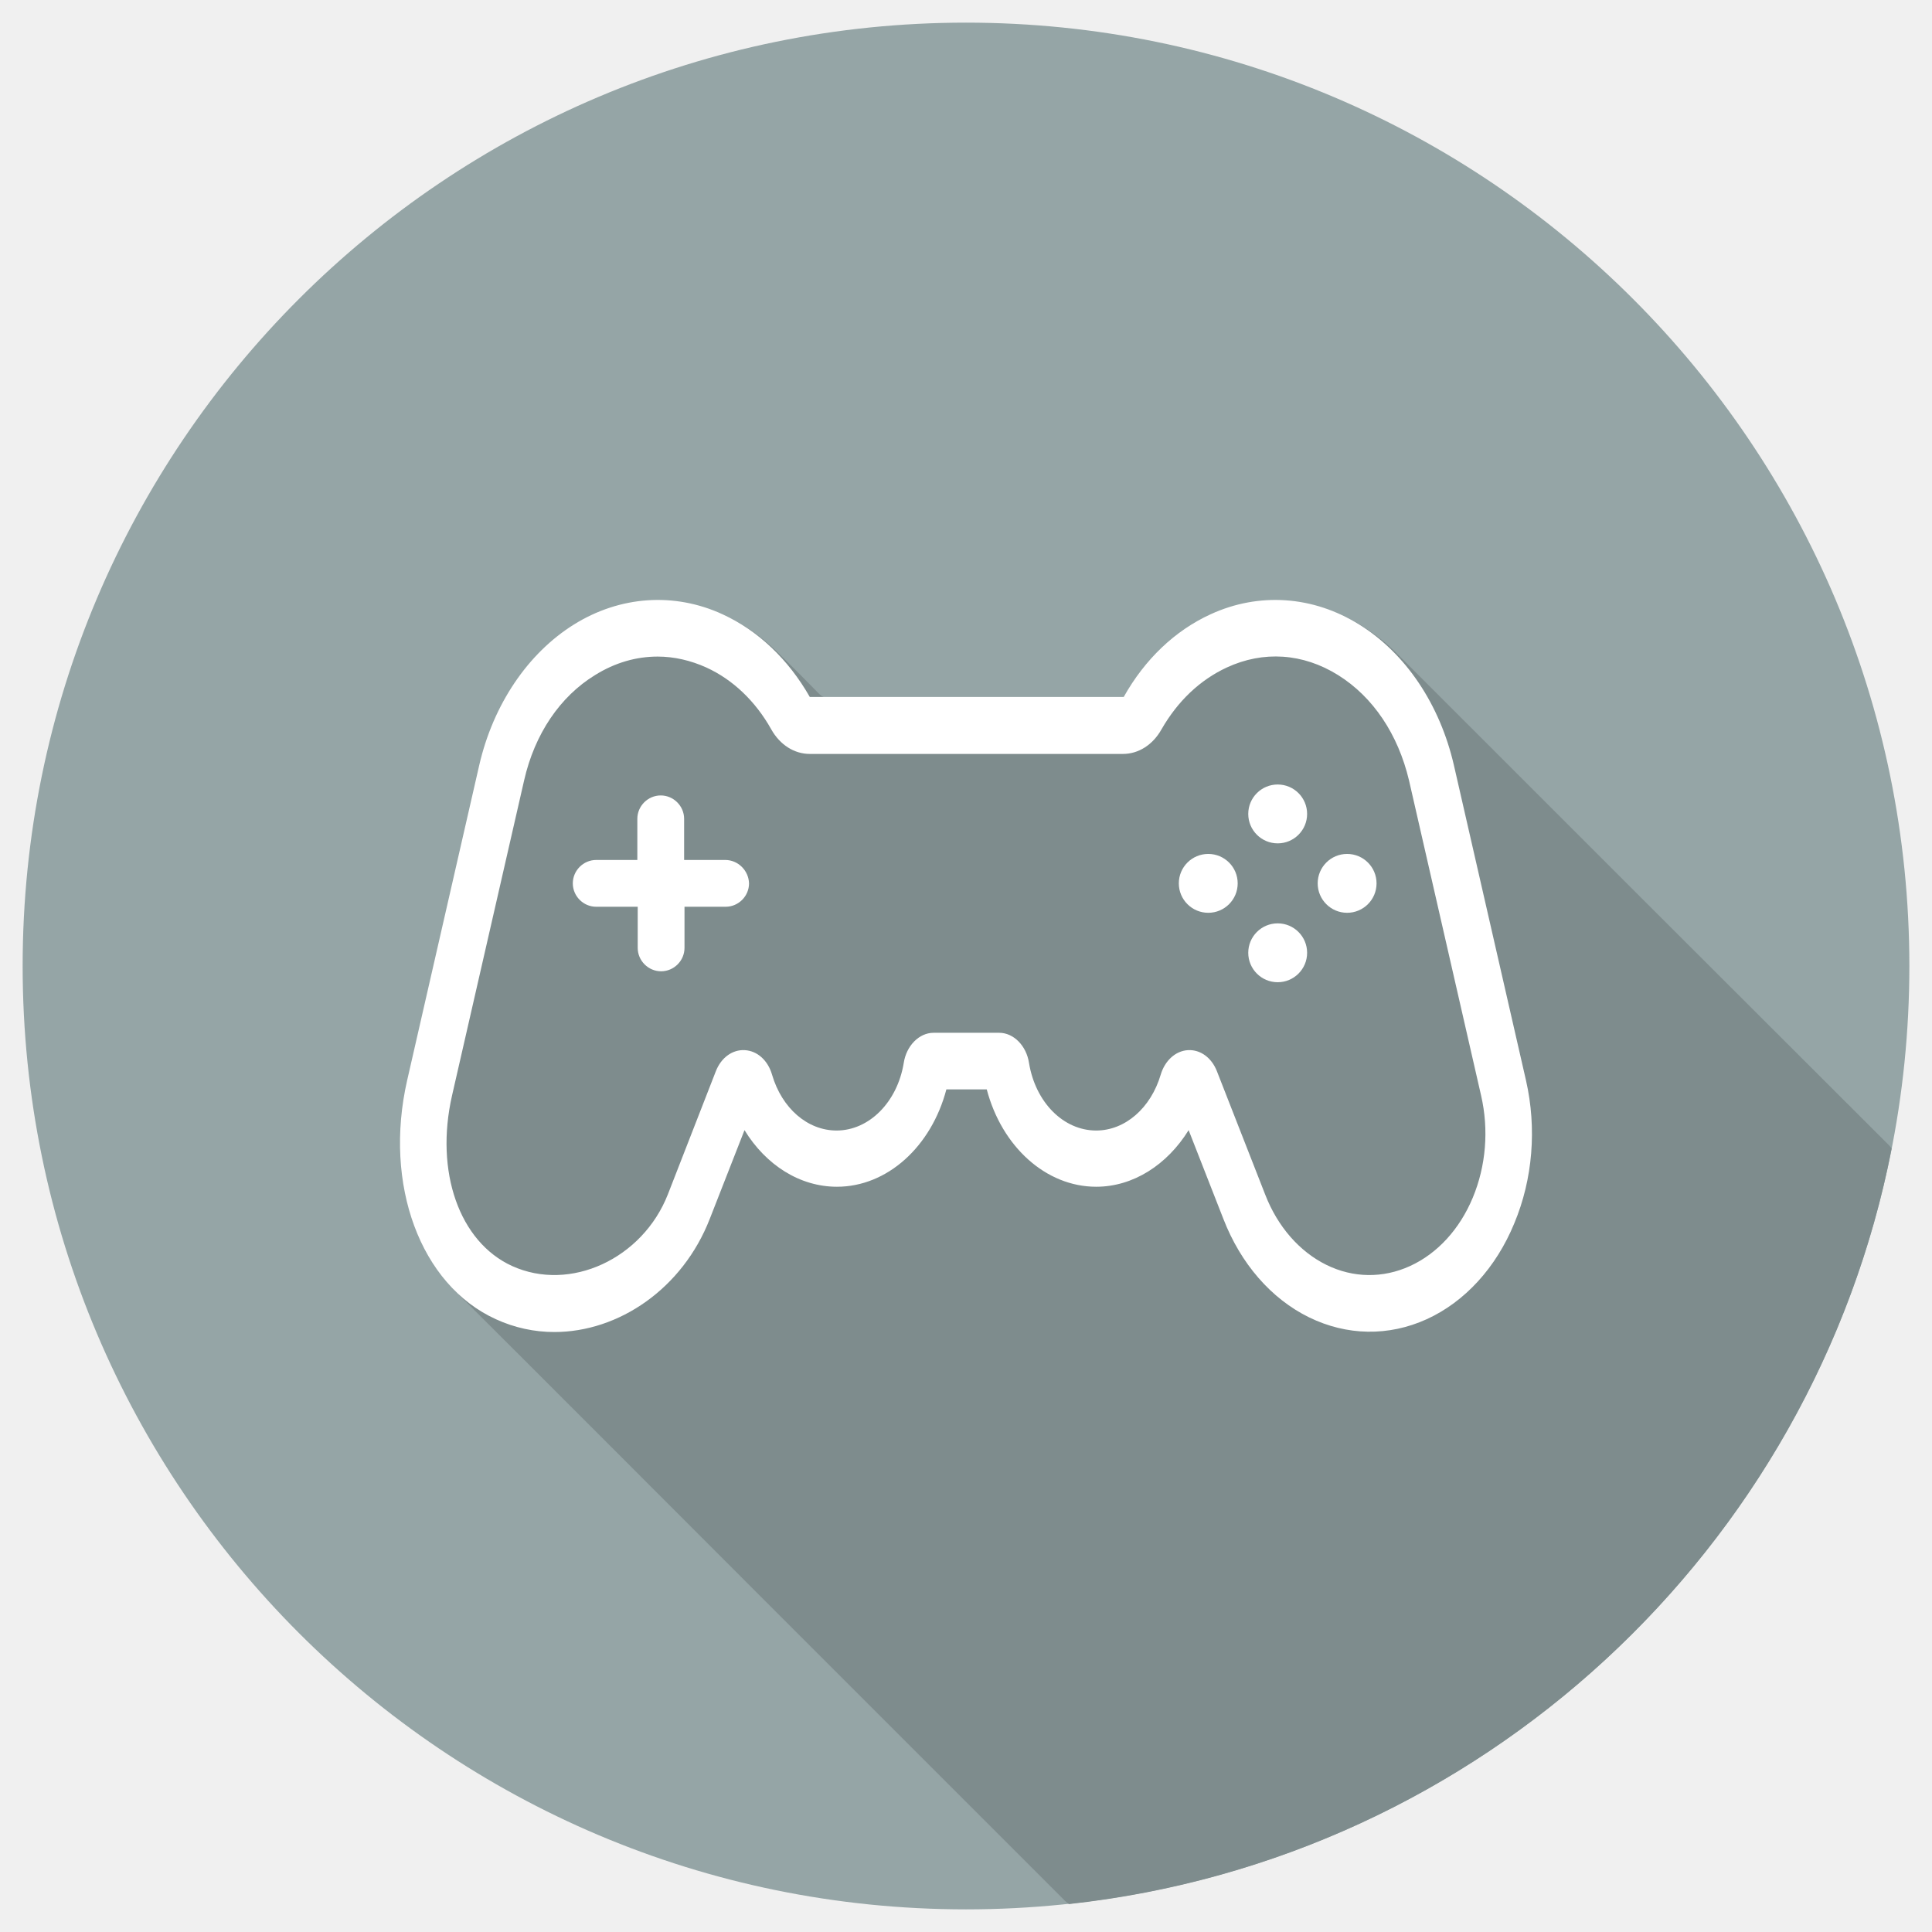
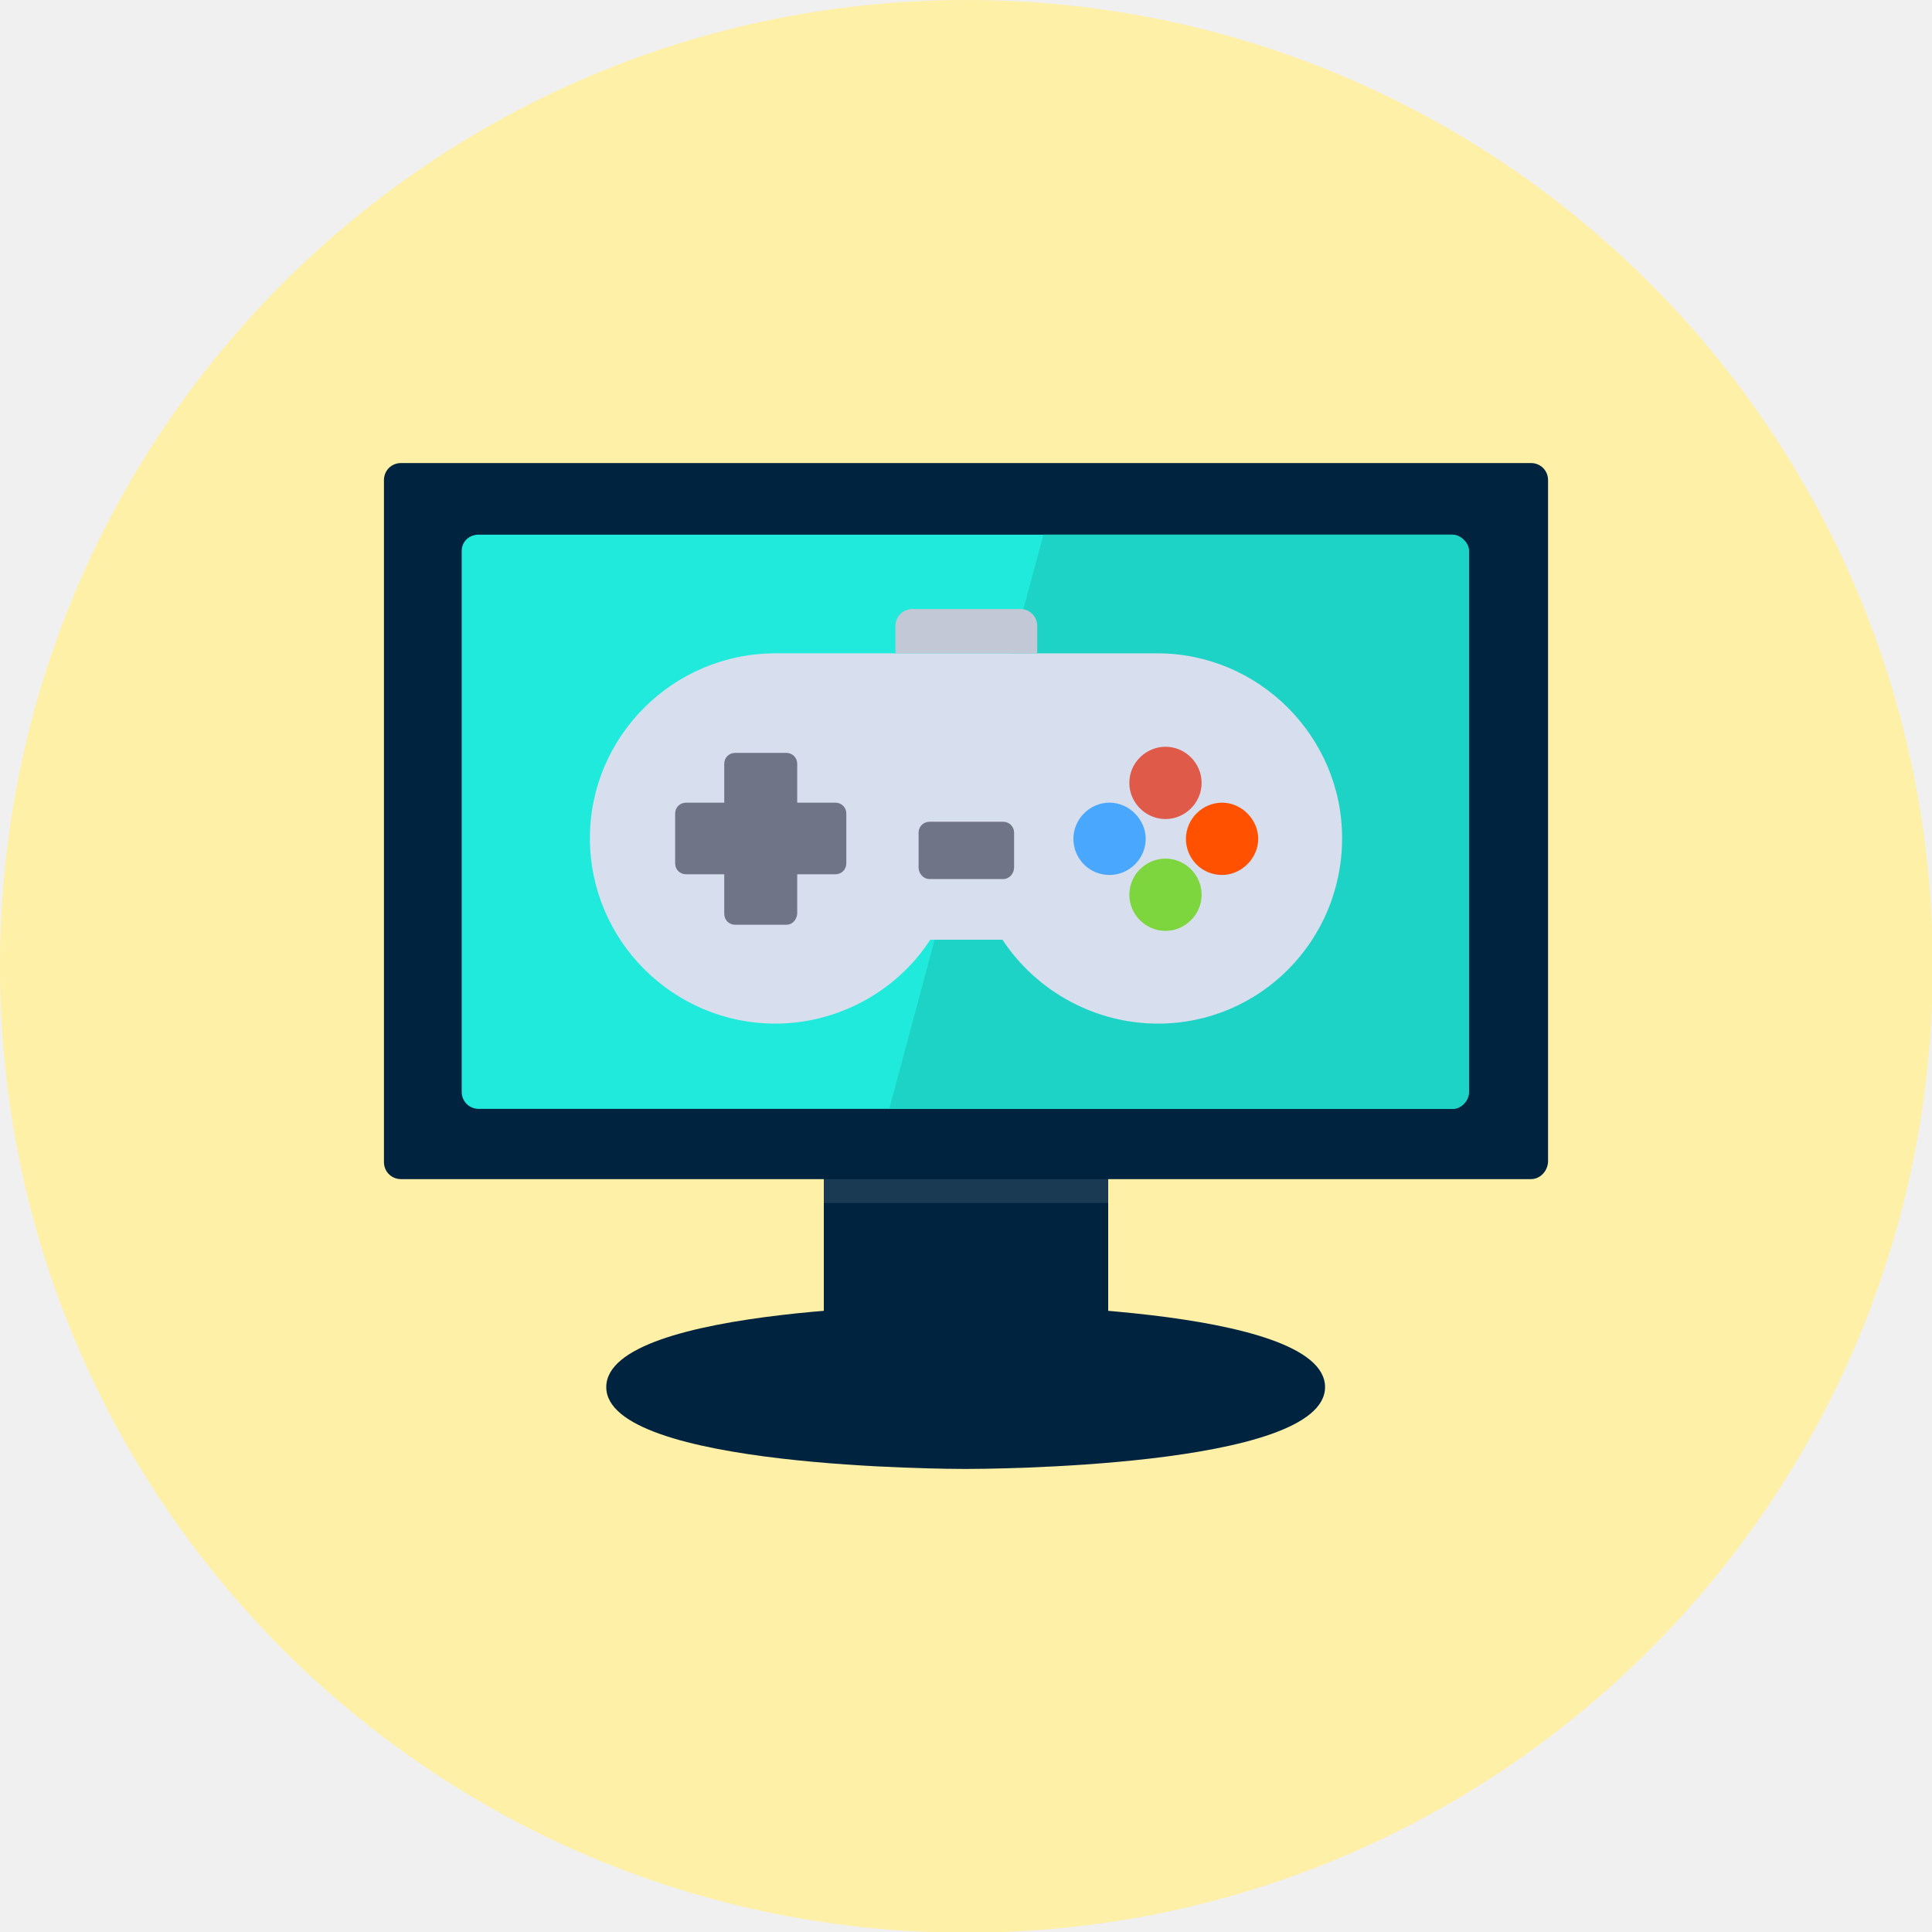
- <svg xmlns="http://www.w3.org/2000/svg" id="katman_1" style="enable-background:new 0 0 512 512;" version="1.1" viewBox="0 0 512 512" xml:space="preserve">
-   <style type="text/css">
- 	.st0{fill:#95A5A6;}
- 	.st1{fill:#7E8C8D;}
- 	.st2{fill:#FFFFFF;}
- </style>
-   <g>
-     <circle class="st0" cx="256" cy="256" r="250" />
-   </g>
-   <path class="st1" d="M501.3,304.4c-0.2-0.3-0.4-0.6-0.7-0.9c-43.5-43.4-86.9-86.8-130.4-130.3c-1.4-1.4-2.9-2.8-4.5-4  c-13-10.1-27.3-12.7-42.8-6.5c-10.1,4.1-17.7,11.3-23.3,20.6c-0.9,1.4-1.8,1.9-3.4,1.9c-25.2-0.1-50.4-0.1-75.6,0  c-1.7,0-2.8-0.5-3.9-1.7c-3.6-3.7-7.3-7.4-11-11c-7.5-7.2-16.3-11.8-26.7-12.8c-11.4-1.1-21.6,2.3-30.6,9.4  c-8.6,6.8-14.3,15.6-18.1,25.7c-2.5,6.6-3.7,13.5-5.2,20.4c-5.1,21.9-10,43.9-15.1,65.8c-1.7,7.3-3.4,14.6-3.2,22  c-0.1,4.3,0.3,8.4,1,12.4c2,10.8,6.4,20.3,14.3,28.2c25.4,25.3,50.8,50.8,76.2,76.2c28,28,56,56,84,84c0.3,0.3,0.7,0.6,1,0.8  C392.4,492.7,480.5,410.6,501.3,304.4z" />
-   <g>
-     <path class="st2" d="M404.4,286.3l-19.1-83.5c-3.7-16.1-12.8-29.7-25.1-37.3c-12.2-7.6-26.6-8.6-39.4-2.7   c-9.4,4.3-17.4,11.9-23,21.9c0,0,0,0-0.1,0h-83c-0.1,0-0.1,0-0.1,0c0,0,0,0,0,0c-5.7-10-13.7-17.6-23.1-21.9   c-12.8-5.9-27.2-4.9-39.4,2.7c-12.2,7.6-21.4,21.2-25.1,37.3l-19.1,83.5c-6.3,27.6,3.5,54.2,23.5,63.3c5,2.3,10.3,3.4,15.5,3.4   c17.1,0,34-11.5,41.2-30l9.2-23.5c5.7,9.3,14.7,15,24.5,15c13.3,0,25-10.6,29-25.8h10.7c4,15.2,15.7,25.8,29,25.8   c9.8,0,18.8-5.8,24.5-15l9.2,23.5c4.6,11.9,12.7,21.2,22.7,26.1c10,4.9,21.1,5.1,31.2,0.5c10.1-4.6,18.4-13.7,23.2-25.4   C406.2,312.5,407.3,299,404.4,286.3z M390.3,317.4c-3.5,8.4-9.4,14.8-16.6,18.1c-7.2,3.3-15.1,3.2-22.2-0.3   c-7.1-3.5-12.9-10.1-16.2-18.6l-12.8-32.7c-1.4-3.6-4.4-5.8-7.7-5.6c-3.3,0.2-6.1,2.8-7.2,6.5c-2.6,8.8-9.4,14.8-17.1,14.8   c-8.7,0-16.1-7.5-17.8-17.9c-0.7-4.6-4.1-8-7.9-8h-17.4c-3.8,0-7.2,3.4-7.9,8c-1.7,10.4-9.2,17.9-17.8,17.9   c-7.7,0-14.5-5.9-17.1-14.8c-1.1-3.8-3.9-6.3-7.2-6.5c-3.3-0.2-6.3,2-7.7,5.6L177,316.5c-6.7,17.1-25.9,26-41.3,19   c-14-6.4-20.5-25-15.9-45.2l19.1-83.5c2.8-12.3,9.5-22.2,18.8-27.9c5.3-3.3,10.9-4.9,16.6-4.9c4.3,0,8.7,1,12.9,2.9   c7,3.2,13,8.9,17.2,16.4c2.3,4.1,6.1,6.5,10.2,6.5h83c4.1,0,7.9-2.4,10.2-6.5c4.3-7.5,10.2-13.1,17.3-16.4c9.7-4.5,20.2-3.8,29.5,2   c9.3,5.8,15.9,15.7,18.8,27.9l19.1,83.5C394.6,299.4,393.8,309,390.3,317.4z" />
-     <circle class="st2" cx="338.6" cy="215.7" r="7.8" />
-     <circle class="st2" cx="338.6" cy="252.5" r="7.8" />
-     <circle class="st2" cx="320.2" cy="234.1" r="7.8" />
-     <circle class="st2" cx="357" cy="234.1" r="7.8" />
-     <path class="st2" d="M192.2,227.9h-10.9V217c0-3.4-2.8-6.2-6.2-6.2c-3.4,0-6.2,2.8-6.2,6.2v10.9H158c-3.4,0-6.2,2.8-6.2,6.2   c0,3.4,2.8,6.2,6.2,6.2H169v10.9c0,3.4,2.8,6.2,6.2,6.2c3.4,0,6.2-2.8,6.2-6.2v-10.9h10.9c3.4,0,6.2-2.8,6.2-6.2   C198.4,230.7,195.6,227.9,192.2,227.9z" />
+ <svg xmlns="http://www.w3.org/2000/svg" xml:space="preserve" width="2.833in" height="2.833in" version="1.1" style="shape-rendering:geometricPrecision; text-rendering:geometricPrecision; image-rendering:optimizeQuality; fill-rule:evenodd; clip-rule:evenodd" viewBox="0 0 2833 2833">
+   <defs>
+     <style type="text/css">
+    
+     .fil4 {fill:black}
+     .fil1 {fill:#00233F}
+     .fil2 {fill:#1A3952}
+     .fil5 {fill:#1CD3C5}
+     .fil3 {fill:#1FEADB}
+     .fil11 {fill:#49A7FE}
+     .fil7 {fill:#707487}
+     .fil9 {fill:#7ED63F}
+     .fil12 {fill:#C2C8D5}
+     .fil6 {fill:#D7DEED}
+     .fil8 {fill:#DF5A49}
+     .fil10 {fill:#FF5100}
+     .fil0 {fill:#FFF0A7}
+    
+   </style>
+   </defs>
+   <g id="Layer_x0020_1">
+     <circle class="fil0" cx="1417" cy="1417" r="1417" />
+     <g id="_534174864">
+       <path class="fil1" d="M1600 1967c-11,0 -21,-7 -24,-18l-320 0c-3,11 -13,18 -23,18 -14,0 -25,-11 -25,-25l0 -237c0,-14 11,-25 25,-25 12,0 22,9 24,20l319 0c2,-11 12,-20 24,-20 14,0 25,11 25,25l0 237c0,14 -11,25 -25,25z" />
+       <path class="fil2" d="M1208 1764l0 -59c0,-14 11,-25 25,-25 12,0 22,9 24,20l319 0c2,-11 12,-20 24,-20 14,0 25,11 25,25l0 59 -417 0z" />
+       <path class="fil1" d="M2245 1729l-1657 0c-14,0 -25,-11 -25,-25l0 -1000c0,-14 11,-25 25,-25l1657 0c14,0 25,11 25,25l0 1000c-1,14 -12,25 -25,25z" />
+       <path class="fil3" d="M2130 1626l-1428 0c-14,0 -25,-11 -25,-25l0 -793c0,-14 11,-24 25,-24l1427 0c13,0 25,12 25,24l0 793c0,14 -12,25 -24,25z" />
+       <polygon class="fil4" points="1896,2034 1896,2034 " />
+       <path class="fil1" d="M1416 2154c-21,0 -527,-1 -527,-120 0,-120 505,-121 527,-121 22,0 527,1 527,121 0,119 -505,120 -527,120z" />
+       <path class="fil5" d="M2154 1601l0 -793c0,-12 -12,-24 -25,-24l-599 0 -226 842 826 0c12,0 24,-11 24,-25z" />
+     </g>
+     <g id="_534182856">
+       <g>
+         <path class="fil6" d="M1698 1501c-92,0 -178,-47 -228,-123l-106 0c-49,76 -136,123 -227,123 -150,0 -272,-122 -272,-272 0,-149 122,-271 272,-271l560 0c149,0 271,122 271,271 0,151 -121,272 -270,272z" />
+         <path class="fil7" d="M1153 1356l-75 0c-9,0 -16,-7 -16,-16l0 -58 -56 0c-9,0 -16,-7 -16,-16l0 -73c0,-9 7,-16 16,-16l56 0 0 -57c0,-9 7,-16 16,-16l75 0c9,0 16,7 16,16l0 57 56 0c9,0 16,7 16,16l0 73c0,9 -7,16 -16,16l-56 0 0 58c-1,9 -7,16 -16,16z" />
+         <path class="fil8" d="M1709 1201c-29,0 -53,-24 -53,-53 0,-30 25,-53 53,-53 29,0 53,24 53,53 0,29 -24,53 -53,53z" />
+         <path class="fil9" d="M1709 1365c-29,0 -53,-24 -53,-53 0,-30 25,-53 53,-53 29,0 53,24 53,53 0,29 -24,53 -53,53z" />
+         <path class="fil10" d="M1792 1283c-30,0 -53,-24 -53,-53 0,-29 24,-53 53,-53 29,0 53,25 53,53 0,29 -25,53 -53,53z" />
+         <path class="fil11" d="M1627 1283c-30,0 -53,-24 -53,-53 0,-29 24,-53 53,-53 29,0 53,25 53,53 0,29 -24,53 -53,53z" />
+         <path class="fil7" d="M1471 1289l-108 0c-9,0 -16,-8 -16,-17l0 -51c0,-9 7,-16 16,-16l108 0c9,0 16,7 16,16l0 51c0,9 -7,17 -16,17z" />
+       </g>
+       <path class="fil12" d="M1313 918l0 40 47 0 109 0 50 0 2 -1 0 -39c0,-14 -11,-25 -25,-25l-158 0c-14,0 -25,11 -25,25z" />
+     </g>
  </g>
</svg>
